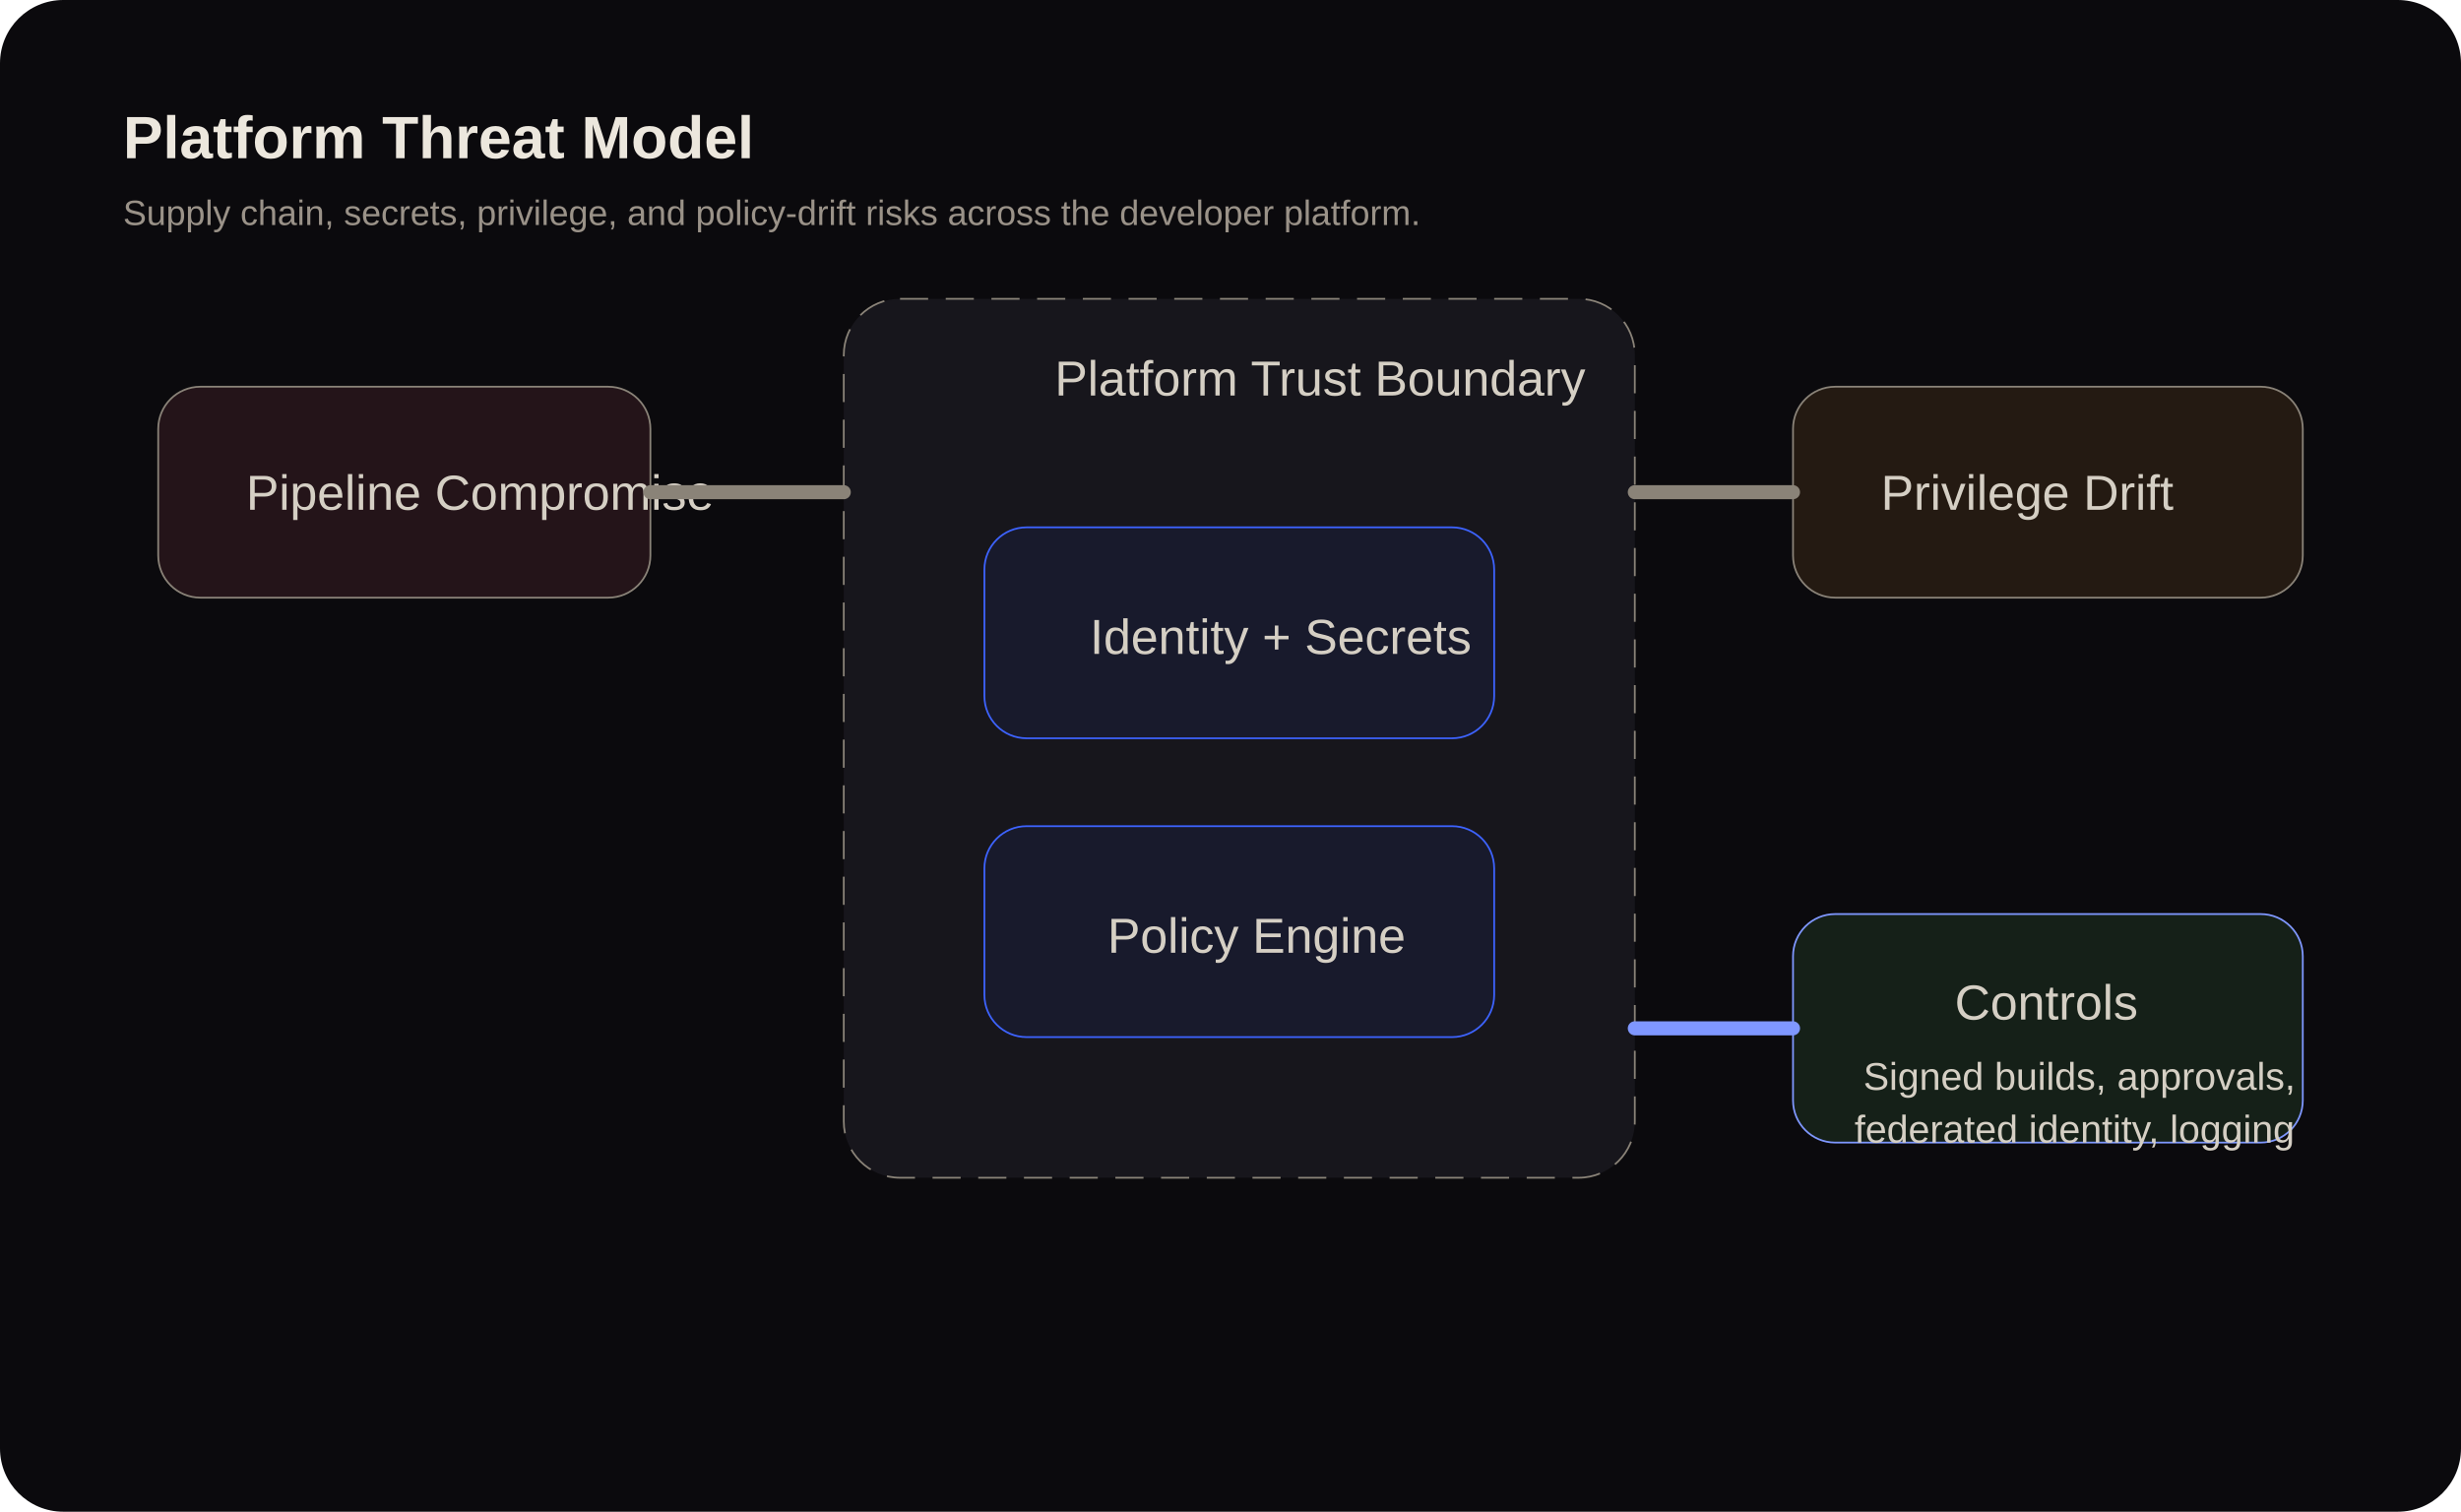
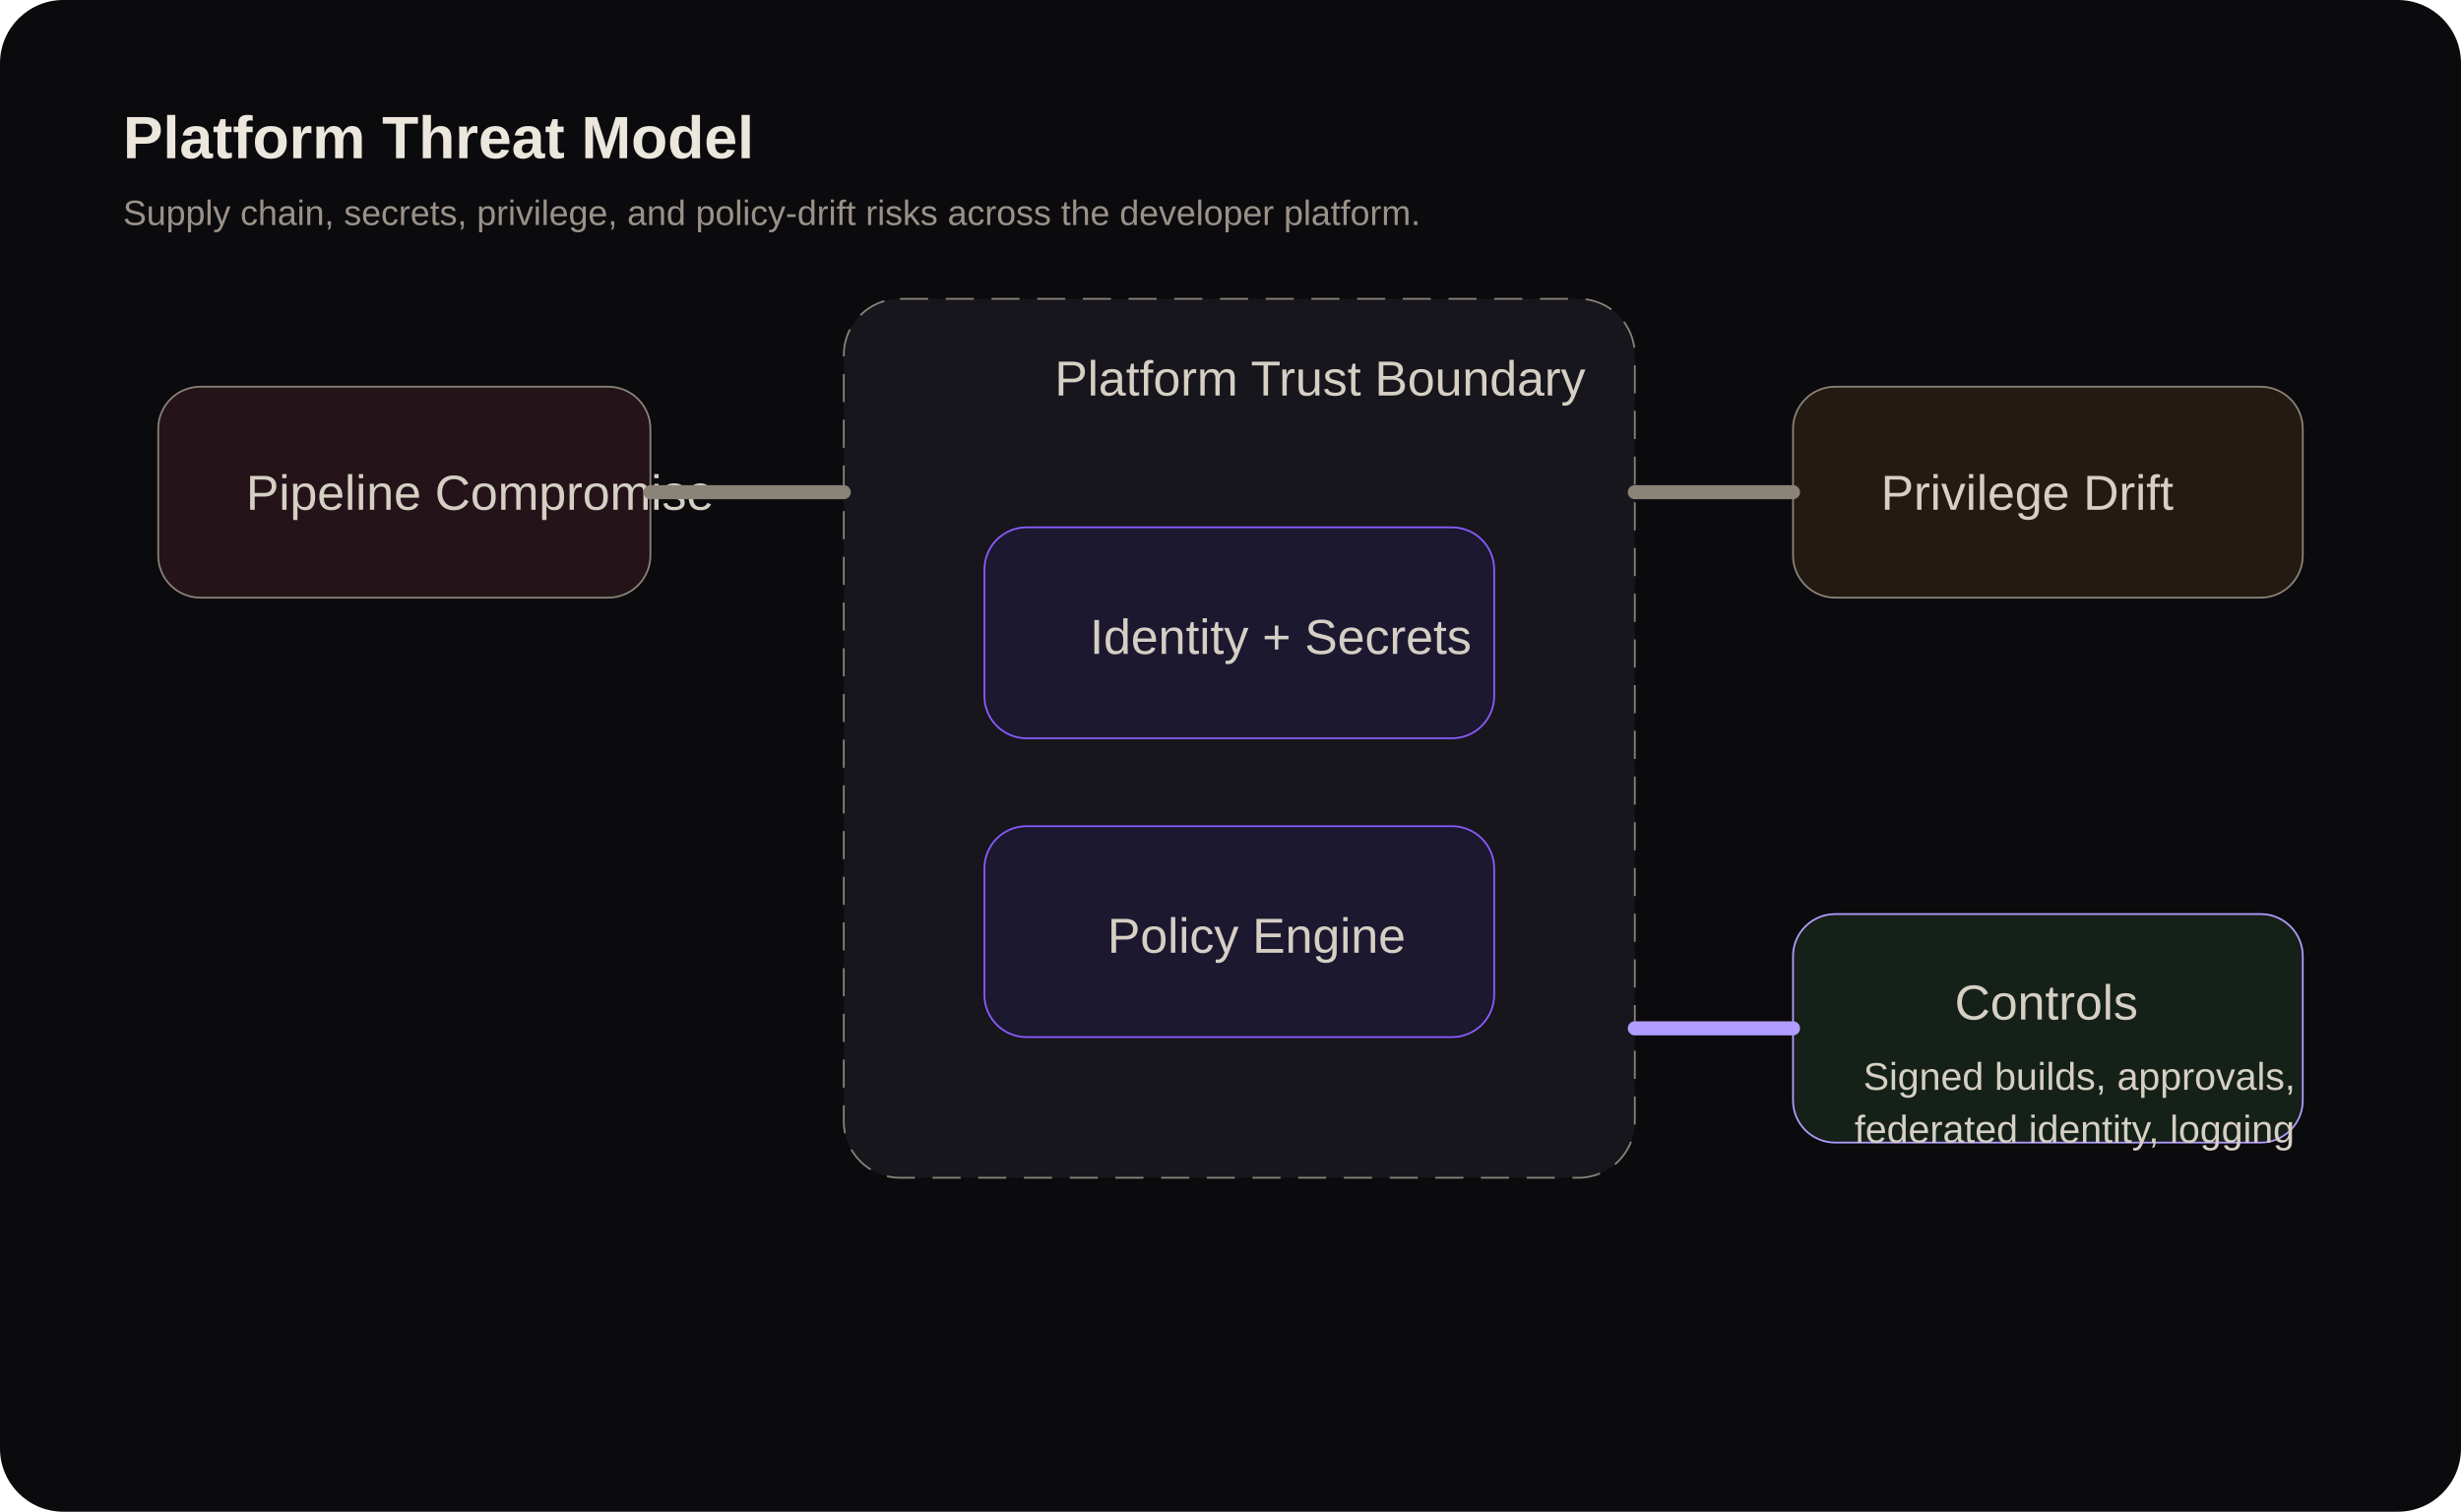
<svg xmlns="http://www.w3.org/2000/svg" width="1400" height="860" viewBox="0 0 1400 860" fill="none">
  <rect width="1400" height="860" rx="36" fill="#0b0a0d" />
  <text x="70" y="90" fill="#ece7dd" font-family="Arial, sans-serif" font-size="34" font-weight="700">Platform Threat Model</text>
  <text x="70" y="128" fill="#9a9288" font-family="Arial, sans-serif" font-size="20">Supply chain, secrets, privilege, and policy-drift risks across the developer platform.</text>
  <rect x="90" y="220" width="280" height="120" rx="24" fill="#241419" stroke="#8a8378" />
  <text x="140" y="290" fill="#d5cfc4" font-family="Arial, sans-serif" font-size="28">Pipeline Compromise</text>
  <rect x="480" y="170" width="450" height="500" rx="32" fill="#17161c" stroke="#8a8378" stroke-dasharray="16 10" />
  <text x="600" y="225" fill="#d5cfc4" font-family="Arial, sans-serif" font-size="28">Platform Trust Boundary</text>
-   <rect x="560" y="300" width="290" height="120" rx="24" fill="#181a2c" stroke="#3d63ff" />
+   <rect x="560" y="300" width="290" height="120" rx="24" fill="#1c1830" stroke="#8b5cff" />
  <text x="620" y="372" fill="#d5cfc4" font-family="Arial, sans-serif" font-size="28">Identity + Secrets</text>
-   <rect x="560" y="470" width="290" height="120" rx="24" fill="#181a2c" stroke="#3d63ff" />
+   <rect x="560" y="470" width="290" height="120" rx="24" fill="#1c1830" stroke="#8b5cff" />
  <text x="630" y="542" fill="#d5cfc4" font-family="Arial, sans-serif" font-size="28">Policy Engine</text>
  <rect x="1020" y="220" width="290" height="120" rx="24" fill="#241a12" stroke="#8a8378" />
  <text x="1070" y="290" fill="#d5cfc4" font-family="Arial, sans-serif" font-size="28">Privilege Drift</text>
-   <rect x="1020" y="520" width="290" height="130" rx="24" fill="#152018" stroke="#7f97ff" />
+   <rect x="1020" y="520" width="290" height="130" rx="24" fill="#152018" stroke="#b19dff" />
  <text x="1112" y="580" fill="#d5cfc4" font-family="Arial, sans-serif" font-size="28">Controls</text>
  <text x="1060" y="620" fill="#d5cfc4" font-family="Arial, sans-serif" font-size="22">Signed builds, approvals,</text>
  <text x="1055" y="650" fill="#d5cfc4" font-family="Arial, sans-serif" font-size="22">federated identity, logging</text>
  <path d="M370 280H480" stroke="#8a8378" stroke-width="8" stroke-linecap="round" />
  <path d="M930 280H1020" stroke="#8a8378" stroke-width="8" stroke-linecap="round" />
-   <path d="M930 585H1020" stroke="#7f97ff" stroke-width="8" stroke-linecap="round" />
+   <path d="M930 585H1020" stroke="#b19dff" stroke-width="8" stroke-linecap="round" />
</svg>
